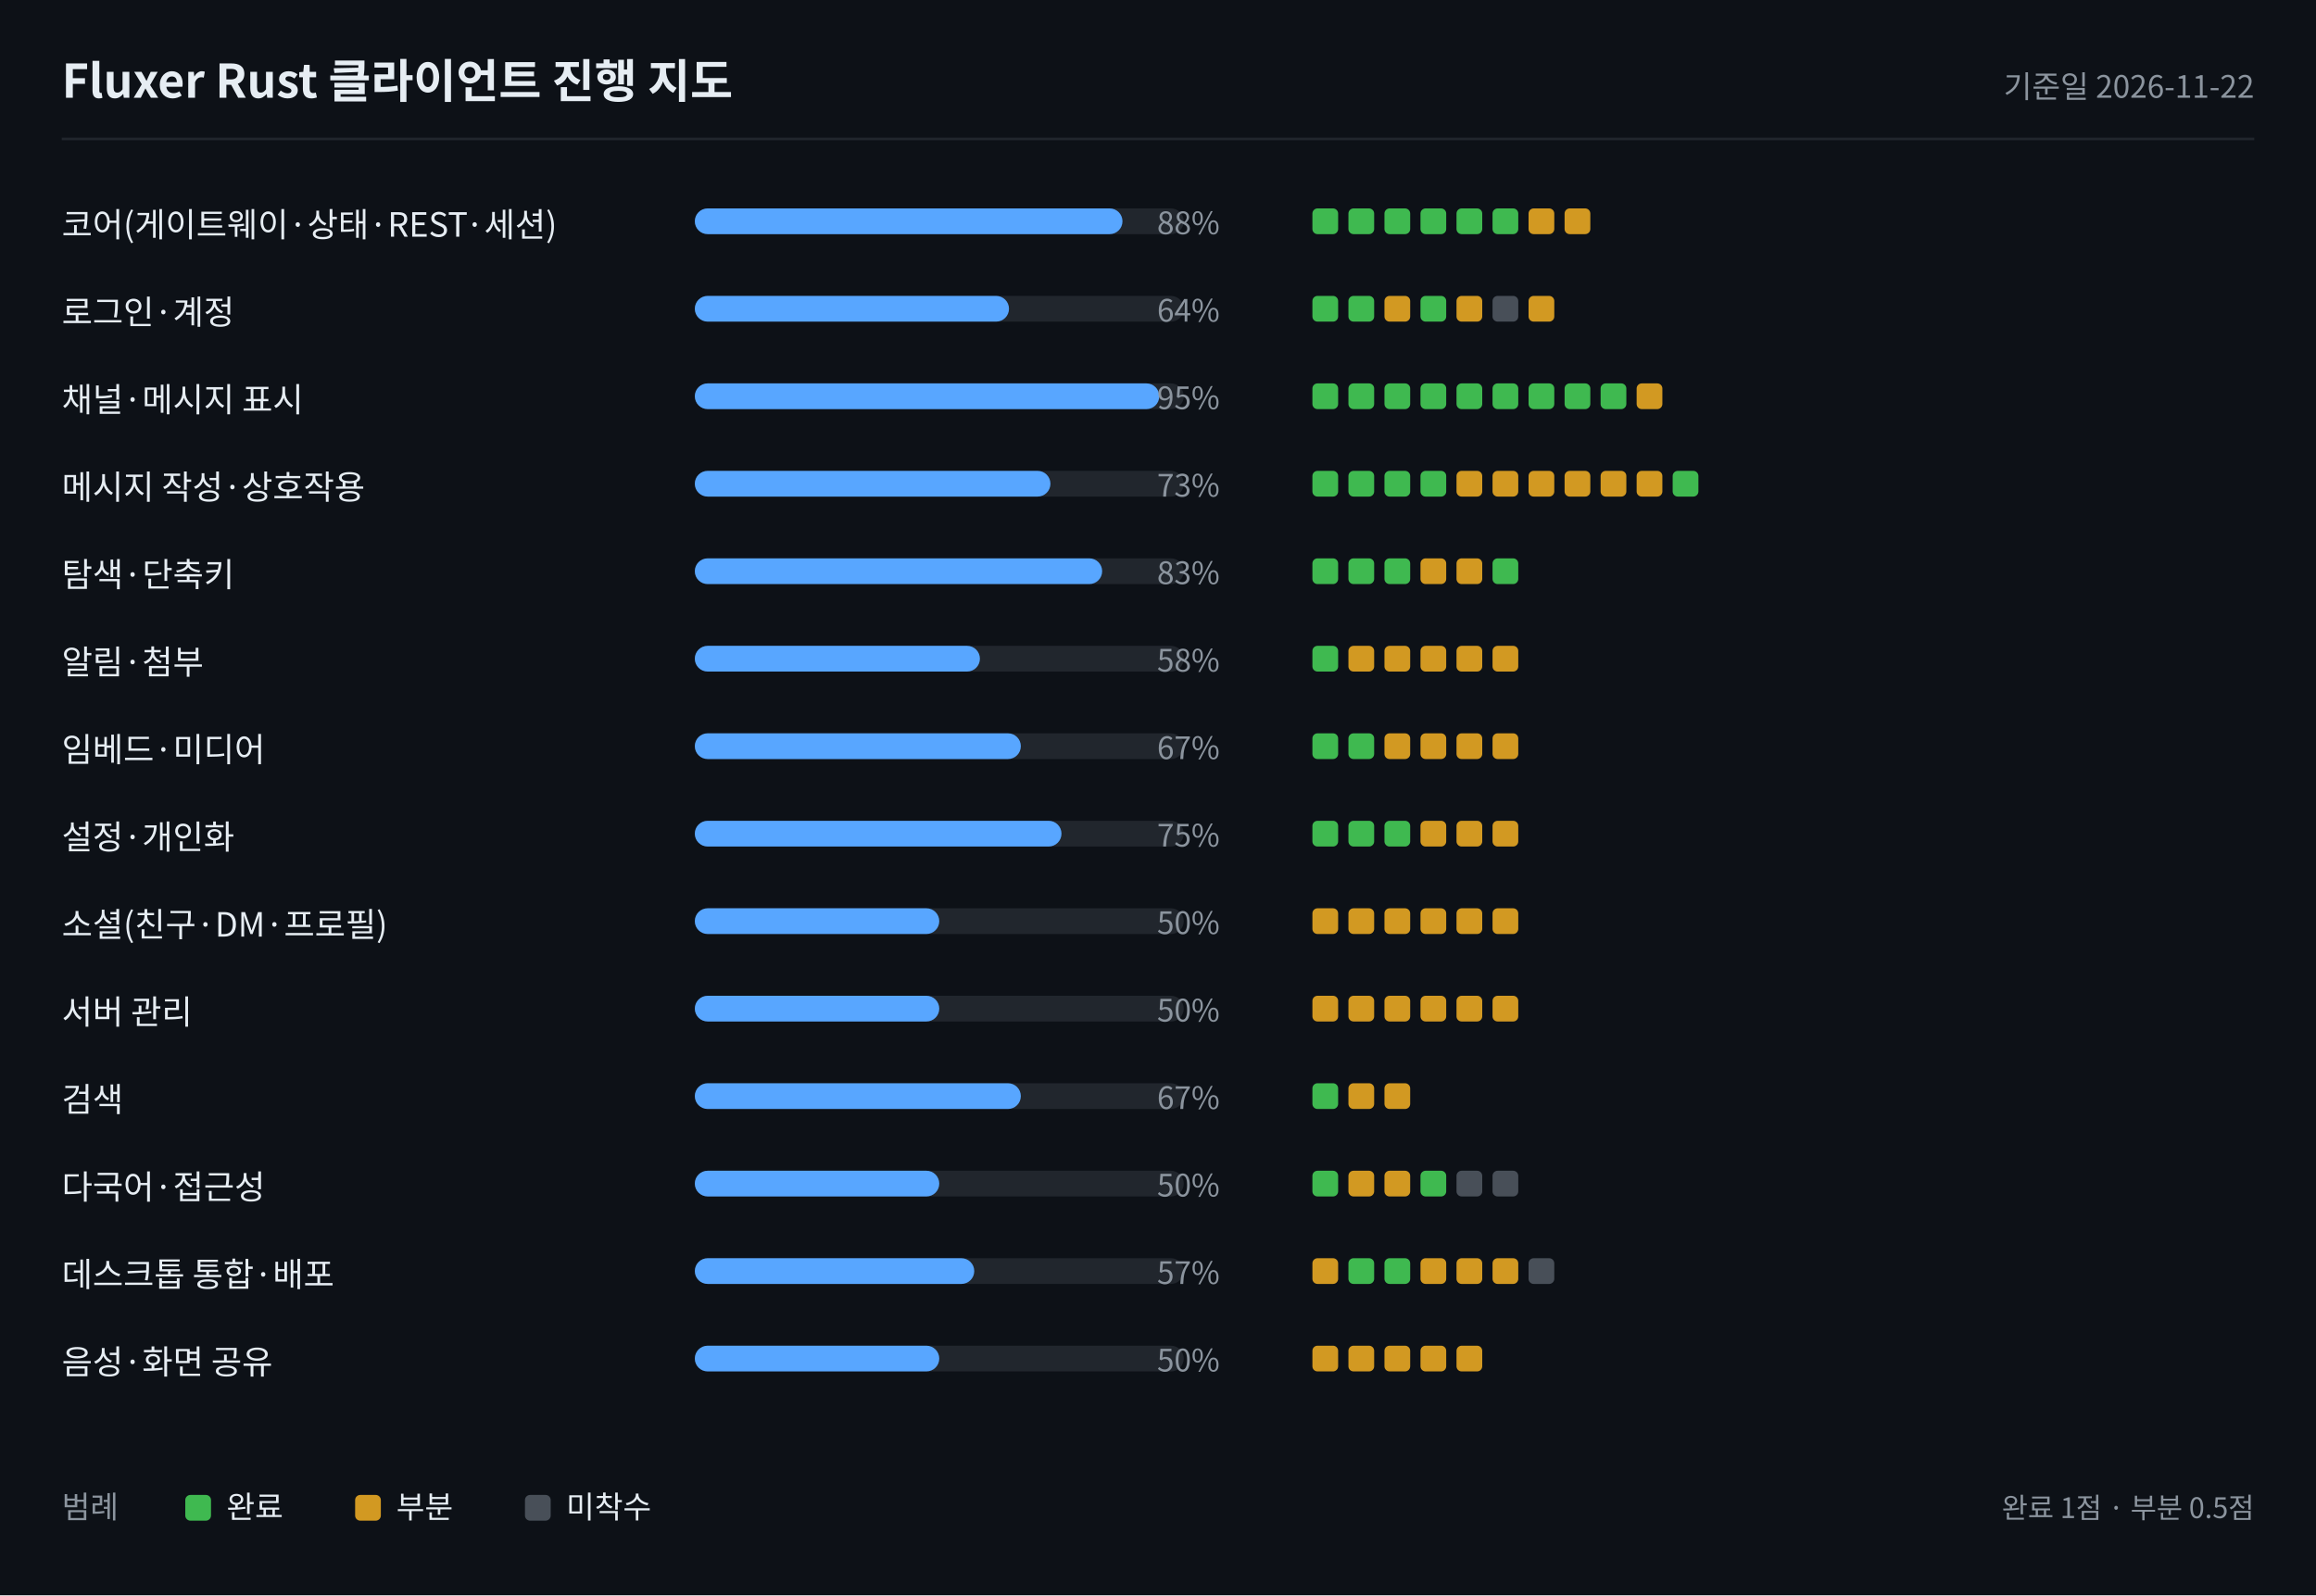
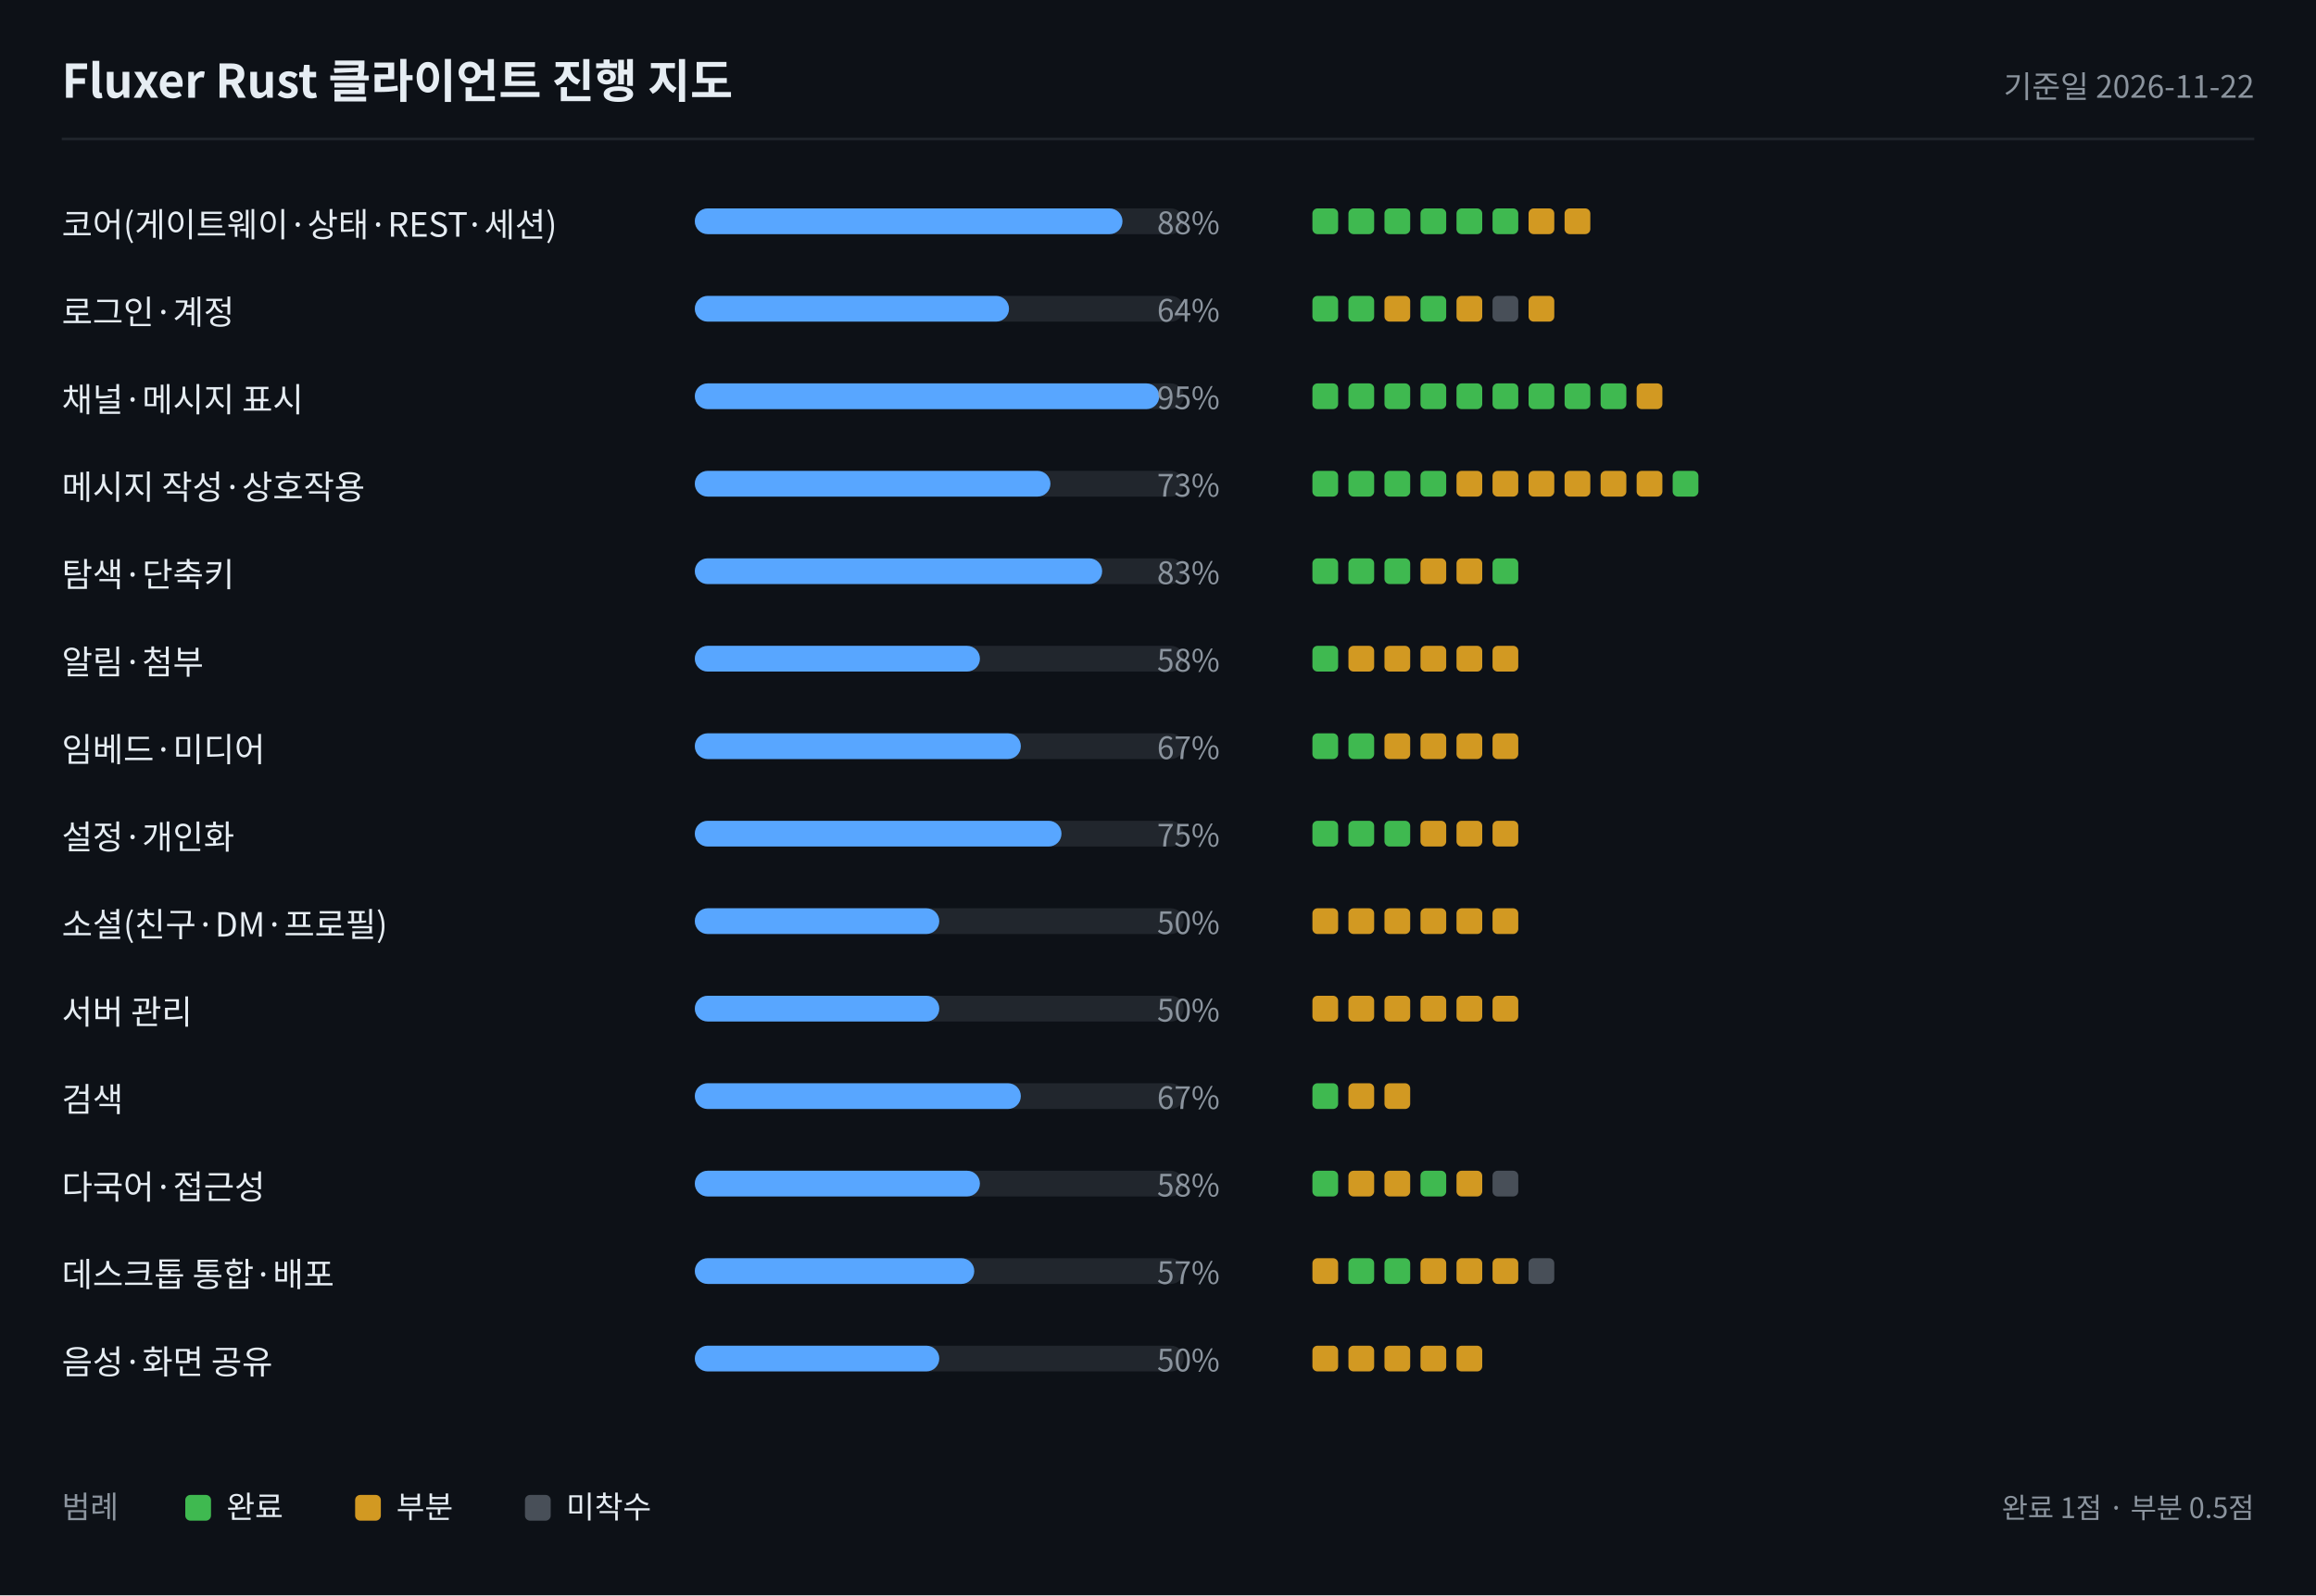
<svg xmlns="http://www.w3.org/2000/svg" width="900" height="620" viewBox="0 0 900 620" role="img" aria-label="Fluxer Rust 클라이언트 진행 지도">
  <rect width="900" height="620" fill="#0d1117" />
  <text x="24" y="38" fill="#e6edf3" font-family="Segoe UI, Malgun Gothic, Apple SD Gothic Neo, Noto Sans KR, Noto Sans CJK KR, sans-serif" font-size="18" font-weight="600">Fluxer Rust 클라이언트 진행 지도</text>
  <text x="876" y="38" fill="#8b949e" font-family="Segoe UI, Malgun Gothic, Apple SD Gothic Neo, Noto Sans KR, Noto Sans CJK KR, sans-serif" font-size="12" text-anchor="end">기준일 2026-11-22</text>
  <line x1="24" y1="54" x2="876" y2="54" stroke="#21262d" stroke-width="1" />
  <text x="24" y="92.0" fill="#e6edf3" font-family="Segoe UI, Malgun Gothic, Apple SD Gothic Neo, Noto Sans KR, Noto Sans CJK KR, sans-serif" font-size="13">코어(게이트웨이·상태·REST·세션)</text>
  <rect x="270" y="81.0" width="190" height="10" rx="5" fill="#21262d" />
  <rect x="270" y="81.0" width="166.2" height="10" rx="5" fill="#58a6ff" />
  <text x="474" y="91.0" fill="#8b949e" font-family="Segoe UI, Malgun Gothic, Apple SD Gothic Neo, Noto Sans KR, Noto Sans CJK KR, sans-serif" font-size="12" text-anchor="end">88%</text>
  <g>
    <rect x="510" y="81.0" width="10" height="10" rx="2" fill="#3fb950" />
  </g>
  <g>
    <rect x="524" y="81.0" width="10" height="10" rx="2" fill="#3fb950" />
  </g>
  <g>
    <rect x="538" y="81.0" width="10" height="10" rx="2" fill="#3fb950" />
  </g>
  <g>
    <rect x="552" y="81.0" width="10" height="10" rx="2" fill="#3fb950" />
  </g>
  <g>
    <rect x="566" y="81.0" width="10" height="10" rx="2" fill="#3fb950" />
  </g>
  <g>
    <rect x="580" y="81.0" width="10" height="10" rx="2" fill="#3fb950" />
  </g>
  <g>
    <rect x="594" y="81.0" width="10" height="10" rx="2" fill="#d29922" />
  </g>
  <g>
    <rect x="608" y="81.0" width="10" height="10" rx="2" fill="#d29922" />
  </g>
  <text x="24" y="126.0" fill="#e6edf3" font-family="Segoe UI, Malgun Gothic, Apple SD Gothic Neo, Noto Sans KR, Noto Sans CJK KR, sans-serif" font-size="13">로그인·계정</text>
  <rect x="270" y="115.0" width="190" height="10" rx="5" fill="#21262d" />
  <rect x="270" y="115.0" width="122.1" height="10" rx="5" fill="#58a6ff" />
  <text x="474" y="125.0" fill="#8b949e" font-family="Segoe UI, Malgun Gothic, Apple SD Gothic Neo, Noto Sans KR, Noto Sans CJK KR, sans-serif" font-size="12" text-anchor="end">64%</text>
  <g>
    <rect x="510" y="115.0" width="10" height="10" rx="2" fill="#3fb950" />
  </g>
  <g>
    <rect x="524" y="115.0" width="10" height="10" rx="2" fill="#3fb950" />
  </g>
  <g>
    <rect x="538" y="115.0" width="10" height="10" rx="2" fill="#d29922" />
  </g>
  <g>
    <rect x="552" y="115.0" width="10" height="10" rx="2" fill="#3fb950" />
  </g>
  <g>
    <rect x="566" y="115.0" width="10" height="10" rx="2" fill="#d29922" />
  </g>
  <g>
    <rect x="580" y="115.0" width="10" height="10" rx="2" fill="#484f58" />
  </g>
  <g>
    <rect x="594" y="115.0" width="10" height="10" rx="2" fill="#d29922" />
  </g>
  <text x="24" y="160.0" fill="#e6edf3" font-family="Segoe UI, Malgun Gothic, Apple SD Gothic Neo, Noto Sans KR, Noto Sans CJK KR, sans-serif" font-size="13">채널·메시지 표시</text>
  <rect x="270" y="149.0" width="190" height="10" rx="5" fill="#21262d" />
  <rect x="270" y="149.0" width="180.5" height="10" rx="5" fill="#58a6ff" />
  <text x="474" y="159.0" fill="#8b949e" font-family="Segoe UI, Malgun Gothic, Apple SD Gothic Neo, Noto Sans KR, Noto Sans CJK KR, sans-serif" font-size="12" text-anchor="end">95%</text>
  <g>
    <rect x="510" y="149.0" width="10" height="10" rx="2" fill="#3fb950" />
  </g>
  <g>
    <rect x="524" y="149.0" width="10" height="10" rx="2" fill="#3fb950" />
  </g>
  <g>
    <rect x="538" y="149.0" width="10" height="10" rx="2" fill="#3fb950" />
  </g>
  <g>
    <rect x="552" y="149.0" width="10" height="10" rx="2" fill="#3fb950" />
  </g>
  <g>
    <rect x="566" y="149.0" width="10" height="10" rx="2" fill="#3fb950" />
  </g>
  <g>
    <rect x="580" y="149.0" width="10" height="10" rx="2" fill="#3fb950" />
  </g>
  <g>
    <rect x="594" y="149.0" width="10" height="10" rx="2" fill="#3fb950" />
  </g>
  <g>
    <rect x="608" y="149.0" width="10" height="10" rx="2" fill="#3fb950" />
  </g>
  <g>
    <rect x="622" y="149.0" width="10" height="10" rx="2" fill="#3fb950" />
  </g>
  <g>
    <rect x="636" y="149.0" width="10" height="10" rx="2" fill="#d29922" />
  </g>
  <text x="24" y="194.0" fill="#e6edf3" font-family="Segoe UI, Malgun Gothic, Apple SD Gothic Neo, Noto Sans KR, Noto Sans CJK KR, sans-serif" font-size="13">메시지 작성·상호작용</text>
  <rect x="270" y="183.0" width="190" height="10" rx="5" fill="#21262d" />
  <rect x="270" y="183.0" width="138.2" height="10" rx="5" fill="#58a6ff" />
  <text x="474" y="193.0" fill="#8b949e" font-family="Segoe UI, Malgun Gothic, Apple SD Gothic Neo, Noto Sans KR, Noto Sans CJK KR, sans-serif" font-size="12" text-anchor="end">73%</text>
  <g>
    <rect x="510" y="183.0" width="10" height="10" rx="2" fill="#3fb950" />
  </g>
  <g>
    <rect x="524" y="183.0" width="10" height="10" rx="2" fill="#3fb950" />
  </g>
  <g>
    <rect x="538" y="183.0" width="10" height="10" rx="2" fill="#3fb950" />
  </g>
  <g>
    <rect x="552" y="183.0" width="10" height="10" rx="2" fill="#3fb950" />
  </g>
  <g>
    <rect x="566" y="183.0" width="10" height="10" rx="2" fill="#d29922" />
  </g>
  <g>
    <rect x="580" y="183.0" width="10" height="10" rx="2" fill="#d29922" />
  </g>
  <g>
    <rect x="594" y="183.0" width="10" height="10" rx="2" fill="#d29922" />
  </g>
  <g>
    <rect x="608" y="183.0" width="10" height="10" rx="2" fill="#d29922" />
  </g>
  <g>
    <rect x="622" y="183.0" width="10" height="10" rx="2" fill="#d29922" />
  </g>
  <g>
    <rect x="636" y="183.0" width="10" height="10" rx="2" fill="#d29922" />
  </g>
  <g>
    <rect x="650" y="183.0" width="10" height="10" rx="2" fill="#3fb950" />
  </g>
  <text x="24" y="228.0" fill="#e6edf3" font-family="Segoe UI, Malgun Gothic, Apple SD Gothic Neo, Noto Sans KR, Noto Sans CJK KR, sans-serif" font-size="13">탐색·단축키</text>
  <rect x="270" y="217.0" width="190" height="10" rx="5" fill="#21262d" />
  <rect x="270" y="217.0" width="158.3" height="10" rx="5" fill="#58a6ff" />
  <text x="474" y="227.0" fill="#8b949e" font-family="Segoe UI, Malgun Gothic, Apple SD Gothic Neo, Noto Sans KR, Noto Sans CJK KR, sans-serif" font-size="12" text-anchor="end">83%</text>
  <g>
    <rect x="510" y="217.0" width="10" height="10" rx="2" fill="#3fb950" />
  </g>
  <g>
    <rect x="524" y="217.0" width="10" height="10" rx="2" fill="#3fb950" />
  </g>
  <g>
    <rect x="538" y="217.0" width="10" height="10" rx="2" fill="#3fb950" />
  </g>
  <g>
    <rect x="552" y="217.0" width="10" height="10" rx="2" fill="#d29922" />
  </g>
  <g>
    <rect x="566" y="217.0" width="10" height="10" rx="2" fill="#d29922" />
  </g>
  <g>
    <rect x="580" y="217.0" width="10" height="10" rx="2" fill="#3fb950" />
  </g>
  <text x="24" y="262.0" fill="#e6edf3" font-family="Segoe UI, Malgun Gothic, Apple SD Gothic Neo, Noto Sans KR, Noto Sans CJK KR, sans-serif" font-size="13">알림·첨부</text>
  <rect x="270" y="251.0" width="190" height="10" rx="5" fill="#21262d" />
  <rect x="270" y="251.0" width="110.8" height="10" rx="5" fill="#58a6ff" />
  <text x="474" y="261.0" fill="#8b949e" font-family="Segoe UI, Malgun Gothic, Apple SD Gothic Neo, Noto Sans KR, Noto Sans CJK KR, sans-serif" font-size="12" text-anchor="end">58%</text>
  <g>
    <rect x="510" y="251.0" width="10" height="10" rx="2" fill="#3fb950" />
  </g>
  <g>
    <rect x="524" y="251.0" width="10" height="10" rx="2" fill="#d29922" />
  </g>
  <g>
    <rect x="538" y="251.0" width="10" height="10" rx="2" fill="#d29922" />
  </g>
  <g>
    <rect x="552" y="251.0" width="10" height="10" rx="2" fill="#d29922" />
  </g>
  <g>
    <rect x="566" y="251.0" width="10" height="10" rx="2" fill="#d29922" />
  </g>
  <g>
    <rect x="580" y="251.0" width="10" height="10" rx="2" fill="#d29922" />
  </g>
  <text x="24" y="296.0" fill="#e6edf3" font-family="Segoe UI, Malgun Gothic, Apple SD Gothic Neo, Noto Sans KR, Noto Sans CJK KR, sans-serif" font-size="13">임베드·미디어</text>
  <rect x="270" y="285.0" width="190" height="10" rx="5" fill="#21262d" />
  <rect x="270" y="285.0" width="126.7" height="10" rx="5" fill="#58a6ff" />
  <text x="474" y="295.0" fill="#8b949e" font-family="Segoe UI, Malgun Gothic, Apple SD Gothic Neo, Noto Sans KR, Noto Sans CJK KR, sans-serif" font-size="12" text-anchor="end">67%</text>
  <g>
    <rect x="510" y="285.0" width="10" height="10" rx="2" fill="#3fb950" />
  </g>
  <g>
    <rect x="524" y="285.0" width="10" height="10" rx="2" fill="#3fb950" />
  </g>
  <g>
    <rect x="538" y="285.0" width="10" height="10" rx="2" fill="#d29922" />
  </g>
  <g>
    <rect x="552" y="285.0" width="10" height="10" rx="2" fill="#d29922" />
  </g>
  <g>
    <rect x="566" y="285.0" width="10" height="10" rx="2" fill="#d29922" />
  </g>
  <g>
    <rect x="580" y="285.0" width="10" height="10" rx="2" fill="#d29922" />
  </g>
  <text x="24" y="330.0" fill="#e6edf3" font-family="Segoe UI, Malgun Gothic, Apple SD Gothic Neo, Noto Sans KR, Noto Sans CJK KR, sans-serif" font-size="13">설정·개인화</text>
  <rect x="270" y="319.0" width="190" height="10" rx="5" fill="#21262d" />
  <rect x="270" y="319.0" width="142.5" height="10" rx="5" fill="#58a6ff" />
  <text x="474" y="329.0" fill="#8b949e" font-family="Segoe UI, Malgun Gothic, Apple SD Gothic Neo, Noto Sans KR, Noto Sans CJK KR, sans-serif" font-size="12" text-anchor="end">75%</text>
  <g>
    <rect x="510" y="319.0" width="10" height="10" rx="2" fill="#3fb950" />
  </g>
  <g>
    <rect x="524" y="319.0" width="10" height="10" rx="2" fill="#3fb950" />
  </g>
  <g>
    <rect x="538" y="319.0" width="10" height="10" rx="2" fill="#3fb950" />
  </g>
  <g>
    <rect x="552" y="319.0" width="10" height="10" rx="2" fill="#d29922" />
  </g>
  <g>
    <rect x="566" y="319.0" width="10" height="10" rx="2" fill="#d29922" />
  </g>
  <g>
    <rect x="580" y="319.0" width="10" height="10" rx="2" fill="#d29922" />
  </g>
  <text x="24" y="364.0" fill="#e6edf3" font-family="Segoe UI, Malgun Gothic, Apple SD Gothic Neo, Noto Sans KR, Noto Sans CJK KR, sans-serif" font-size="13">소셜(친구·DM·프로필)</text>
  <rect x="270" y="353.0" width="190" height="10" rx="5" fill="#21262d" />
  <rect x="270" y="353.0" width="95.0" height="10" rx="5" fill="#58a6ff" />
  <text x="474" y="363.0" fill="#8b949e" font-family="Segoe UI, Malgun Gothic, Apple SD Gothic Neo, Noto Sans KR, Noto Sans CJK KR, sans-serif" font-size="12" text-anchor="end">50%</text>
  <g>
    <rect x="510" y="353.0" width="10" height="10" rx="2" fill="#d29922" />
  </g>
  <g>
    <rect x="524" y="353.0" width="10" height="10" rx="2" fill="#d29922" />
  </g>
  <g>
    <rect x="538" y="353.0" width="10" height="10" rx="2" fill="#d29922" />
  </g>
  <g>
    <rect x="552" y="353.0" width="10" height="10" rx="2" fill="#d29922" />
  </g>
  <g>
    <rect x="566" y="353.0" width="10" height="10" rx="2" fill="#d29922" />
  </g>
  <g>
    <rect x="580" y="353.0" width="10" height="10" rx="2" fill="#d29922" />
  </g>
  <text x="24" y="398.0" fill="#e6edf3" font-family="Segoe UI, Malgun Gothic, Apple SD Gothic Neo, Noto Sans KR, Noto Sans CJK KR, sans-serif" font-size="13">서버 관리</text>
  <rect x="270" y="387.0" width="190" height="10" rx="5" fill="#21262d" />
  <rect x="270" y="387.0" width="95.0" height="10" rx="5" fill="#58a6ff" />
  <text x="474" y="397.0" fill="#8b949e" font-family="Segoe UI, Malgun Gothic, Apple SD Gothic Neo, Noto Sans KR, Noto Sans CJK KR, sans-serif" font-size="12" text-anchor="end">50%</text>
  <g>
    <rect x="510" y="387.0" width="10" height="10" rx="2" fill="#d29922" />
  </g>
  <g>
    <rect x="524" y="387.0" width="10" height="10" rx="2" fill="#d29922" />
  </g>
  <g>
    <rect x="538" y="387.0" width="10" height="10" rx="2" fill="#d29922" />
  </g>
  <g>
    <rect x="552" y="387.0" width="10" height="10" rx="2" fill="#d29922" />
  </g>
  <g>
    <rect x="566" y="387.0" width="10" height="10" rx="2" fill="#d29922" />
  </g>
  <g>
    <rect x="580" y="387.0" width="10" height="10" rx="2" fill="#d29922" />
  </g>
  <text x="24" y="432.0" fill="#e6edf3" font-family="Segoe UI, Malgun Gothic, Apple SD Gothic Neo, Noto Sans KR, Noto Sans CJK KR, sans-serif" font-size="13">검색</text>
  <rect x="270" y="421.0" width="190" height="10" rx="5" fill="#21262d" />
  <rect x="270" y="421.0" width="126.7" height="10" rx="5" fill="#58a6ff" />
  <text x="474" y="431.0" fill="#8b949e" font-family="Segoe UI, Malgun Gothic, Apple SD Gothic Neo, Noto Sans KR, Noto Sans CJK KR, sans-serif" font-size="12" text-anchor="end">67%</text>
  <g>
    <rect x="510" y="421.0" width="10" height="10" rx="2" fill="#3fb950" />
  </g>
  <g>
    <rect x="524" y="421.0" width="10" height="10" rx="2" fill="#d29922" />
  </g>
  <g>
    <rect x="538" y="421.0" width="10" height="10" rx="2" fill="#d29922" />
  </g>
  <text x="24" y="466.0" fill="#e6edf3" font-family="Segoe UI, Malgun Gothic, Apple SD Gothic Neo, Noto Sans KR, Noto Sans CJK KR, sans-serif" font-size="13">다국어·접근성</text>
  <rect x="270" y="455.0" width="190" height="10" rx="5" fill="#21262d" />
-   <rect x="270" y="455.0" width="95.0" height="10" rx="5" fill="#58a6ff" />
-   <text x="474" y="465.0" fill="#8b949e" font-family="Segoe UI, Malgun Gothic, Apple SD Gothic Neo, Noto Sans KR, Noto Sans CJK KR, sans-serif" font-size="12" text-anchor="end">50%</text>
+   <rect x="270" y="455.0" width="110.8" height="10" rx="5" fill="#58a6ff" />
+   <text x="474" y="465.0" fill="#8b949e" font-family="Segoe UI, Malgun Gothic, Apple SD Gothic Neo, Noto Sans KR, Noto Sans CJK KR, sans-serif" font-size="12" text-anchor="end">58%</text>
  <g>
    <rect x="510" y="455.0" width="10" height="10" rx="2" fill="#3fb950" />
  </g>
  <g>
    <rect x="524" y="455.0" width="10" height="10" rx="2" fill="#d29922" />
  </g>
  <g>
    <rect x="538" y="455.0" width="10" height="10" rx="2" fill="#d29922" />
  </g>
  <g>
    <rect x="552" y="455.0" width="10" height="10" rx="2" fill="#3fb950" />
  </g>
  <g>
-     <rect x="566" y="455.0" width="10" height="10" rx="2" fill="#484f58" />
+     <rect x="566" y="455.0" width="10" height="10" rx="2" fill="#d29922" />
  </g>
  <g>
    <rect x="580" y="455.0" width="10" height="10" rx="2" fill="#484f58" />
  </g>
  <text x="24" y="500.0" fill="#e6edf3" font-family="Segoe UI, Malgun Gothic, Apple SD Gothic Neo, Noto Sans KR, Noto Sans CJK KR, sans-serif" font-size="13">데스크톱 통합·배포</text>
  <rect x="270" y="489.0" width="190" height="10" rx="5" fill="#21262d" />
  <rect x="270" y="489.0" width="108.6" height="10" rx="5" fill="#58a6ff" />
  <text x="474" y="499.0" fill="#8b949e" font-family="Segoe UI, Malgun Gothic, Apple SD Gothic Neo, Noto Sans KR, Noto Sans CJK KR, sans-serif" font-size="12" text-anchor="end">57%</text>
  <g>
    <rect x="510" y="489.0" width="10" height="10" rx="2" fill="#d29922" />
  </g>
  <g>
    <rect x="524" y="489.0" width="10" height="10" rx="2" fill="#3fb950" />
  </g>
  <g>
    <rect x="538" y="489.0" width="10" height="10" rx="2" fill="#3fb950" />
  </g>
  <g>
    <rect x="552" y="489.0" width="10" height="10" rx="2" fill="#d29922" />
  </g>
  <g>
    <rect x="566" y="489.0" width="10" height="10" rx="2" fill="#d29922" />
  </g>
  <g>
    <rect x="580" y="489.0" width="10" height="10" rx="2" fill="#d29922" />
  </g>
  <g>
    <rect x="594" y="489.0" width="10" height="10" rx="2" fill="#484f58" />
  </g>
  <text x="24" y="534.0" fill="#e6edf3" font-family="Segoe UI, Malgun Gothic, Apple SD Gothic Neo, Noto Sans KR, Noto Sans CJK KR, sans-serif" font-size="13">음성·화면 공유</text>
  <rect x="270" y="523.0" width="190" height="10" rx="5" fill="#21262d" />
  <rect x="270" y="523.0" width="95.0" height="10" rx="5" fill="#58a6ff" />
  <text x="474" y="533.0" fill="#8b949e" font-family="Segoe UI, Malgun Gothic, Apple SD Gothic Neo, Noto Sans KR, Noto Sans CJK KR, sans-serif" font-size="12" text-anchor="end">50%</text>
  <g>
    <rect x="510" y="523.0" width="10" height="10" rx="2" fill="#d29922" />
  </g>
  <g>
    <rect x="524" y="523.0" width="10" height="10" rx="2" fill="#d29922" />
  </g>
  <g>
    <rect x="538" y="523.0" width="10" height="10" rx="2" fill="#d29922" />
  </g>
  <g>
    <rect x="552" y="523.0" width="10" height="10" rx="2" fill="#d29922" />
  </g>
  <g>
    <rect x="566" y="523.0" width="10" height="10" rx="2" fill="#d29922" />
  </g>
  <text x="24" y="590.0" fill="#8b949e" font-family="Segoe UI, Malgun Gothic, Apple SD Gothic Neo, Noto Sans KR, Noto Sans CJK KR, sans-serif" font-size="12">범례</text>
  <rect x="72" y="581.0" width="10" height="10" rx="2" fill="#3fb950" />
  <text x="88" y="590.0" fill="#e6edf3" font-family="Segoe UI, Malgun Gothic, Apple SD Gothic Neo, Noto Sans KR, Noto Sans CJK KR, sans-serif" font-size="12">완료</text>
  <rect x="138" y="581.0" width="10" height="10" rx="2" fill="#d29922" />
  <text x="154" y="590.0" fill="#e6edf3" font-family="Segoe UI, Malgun Gothic, Apple SD Gothic Neo, Noto Sans KR, Noto Sans CJK KR, sans-serif" font-size="12">부분</text>
  <rect x="204" y="581.0" width="10" height="10" rx="2" fill="#484f58" />
  <text x="220" y="590.0" fill="#e6edf3" font-family="Segoe UI, Malgun Gothic, Apple SD Gothic Neo, Noto Sans KR, Noto Sans CJK KR, sans-serif" font-size="12">미착수</text>
  <text x="876" y="590.0" fill="#8b949e" font-family="Segoe UI, Malgun Gothic, Apple SD Gothic Neo, Noto Sans KR, Noto Sans CJK KR, sans-serif" font-size="11" text-anchor="end">완료 1점 · 부분 0.5점</text>
</svg>
